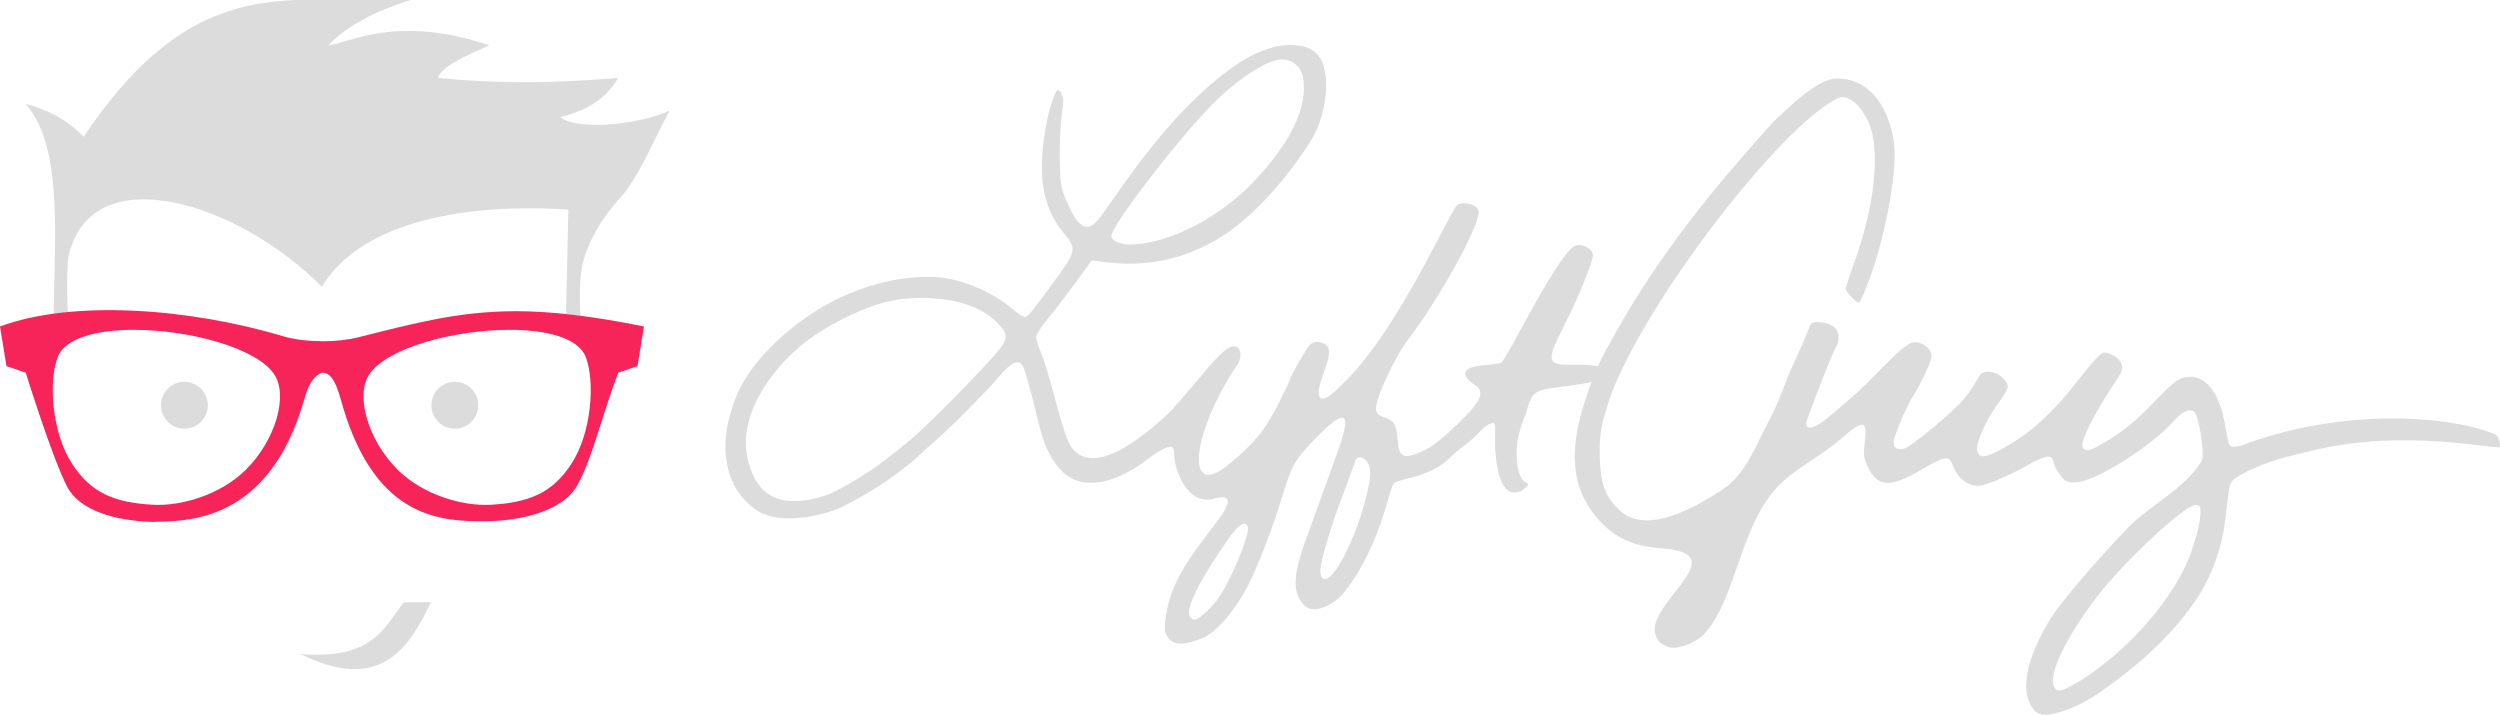
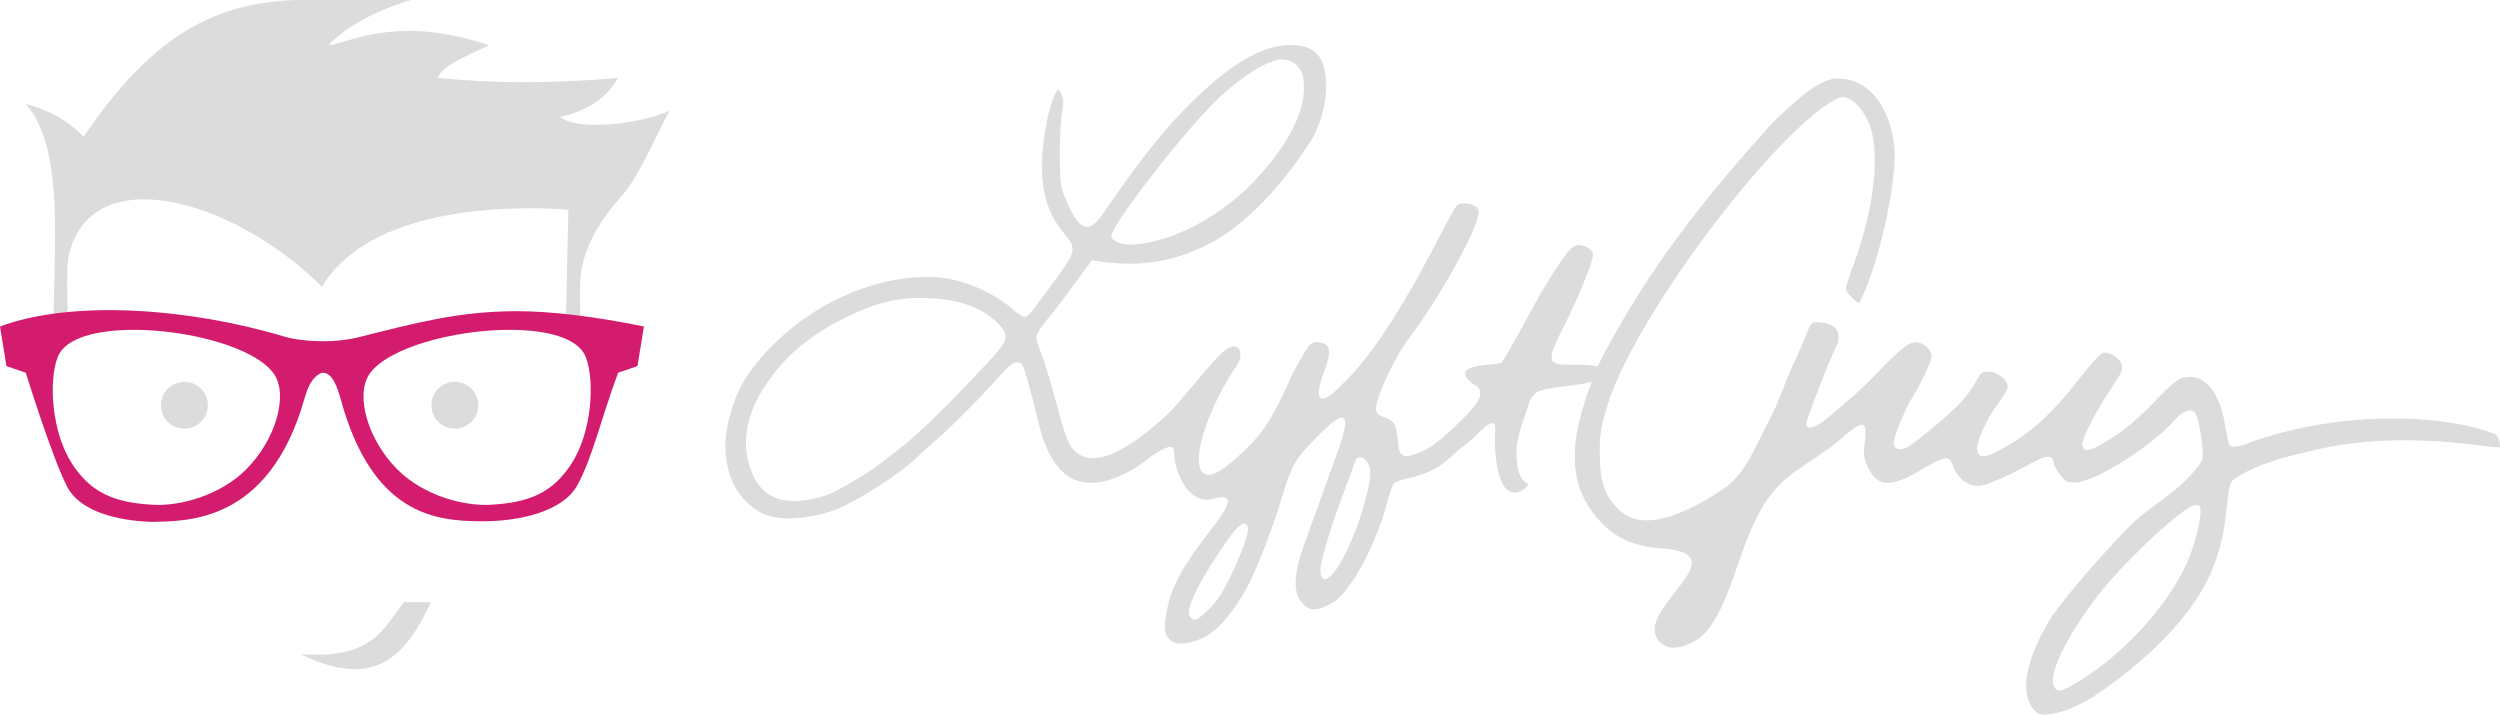
<svg xmlns="http://www.w3.org/2000/svg" id="svg4187" height="60" width="210" version="1.1" viewBox="0 0 210 60">
  <g id="layer1" transform="translate(-.000069189 -992.36)">
    <g id="g4316">
      <path id="path4337-1" d="m170.95 1052.1c-1.436-1.498-0.693-4.434 1.169-7.577 0.899-1.516 4.239-5.359 6.611-7.812 1.948-2.015 4.637-3.135 6.233-5.646 0.238-0.653-0.267-3.856-0.65-4.124-0.405-0.284-1.009-0.014-1.682 0.75-1.928 2.189-6.687 5.173-8.276 5.189-0.736 0.01-0.895-0.071-1.322-0.645-0.267-0.36-0.513-0.842-0.546-1.071-0.093-0.648-0.631-0.588-2.091 0.234-1.653 0.931-3.615 1.764-4.182 1.776-0.97 0.02-1.816-0.669-2.211-1.801-0.268-0.768-0.693-0.697-2.59 0.434-2.617 1.56-3.725 1.494-4.536-0.272-0.293-0.637-0.355-1.006-0.277-1.639 0.265-2.15 0.067-2.309-1.425-1.144-2.176 2.065-4.637 2.933-6.327 5.032-2.805 3.485-3.199 9.457-5.918 12.045-0.645 0.503-1.562 0.932-2.354 0.933-0.312 0-0.537-0.065-0.82-0.22-0.703-0.383-0.926-1.225-0.65-1.964 1.025-2.742 5.929-5.775 0.47-6.152-2.526-0.204-4.062-0.941-5.483-2.631-2.103-2.503-2.365-5.592-0.851-10.064 0.841-2.485 1.269-3.28 2.125-4.809 4.025-7.267 8.533-12.709 13.606-18.34 1.284-1.173 3.651-3.628 5.338-3.628 3.375 0 4.745 3.58 4.839 6.187 0.085 2.393-1.031 8.706-2.959 12.662-0.265 0-1.137-0.907-1.142-1.185-0.006-0.13 0.328-1.152 0.734-2.271 1.724-4.748 2.192-9.478 1.163-11.754-0.411-0.909-1.51-2.514-2.635-1.952-4.773 2.386-15.933 16.811-18.974 24.849-0.848 2.475-1.004 3.339-0.955 5.259 0.058 2.224 0.434 3.263 1.6 4.42 2.204 2.185 6.301-0.083 8.78-1.738 1.936-1.292 2.763-3.759 3.87-5.803 0.761-1.405 1.415-3.409 1.887-4.407 0.472-0.998 1.029-2.268 1.236-2.821 0.363-0.968 0.402-1.005 1.027-0.975 0.983 0.049 1.56 0.43 1.638 1.082 0.037 0.307-0.011 0.67-0.101 0.806-0.322 0.477-2.608 6.316-2.601 6.644 0.012 0.59 0.807 0.352 1.899-0.568 2.104-1.774 2.9-2.491 3.776-3.401 2.166-2.251 2.906-2.869 3.452-2.88 0.766-0.016 1.507 0.679 1.388 1.3-0.106 0.554-0.922 2.263-1.573 3.296-0.609 0.967-1.609 3.374-1.599 3.85 0.008 0.472 0.377 0.655 0.948 0.473 0.585-0.186 4.016-3.043 4.899-4.08 0.397-0.466 0.899-1.188 1.115-1.605 0.341-0.656 0.478-0.758 1.029-0.764 0.699-0.01 1.585 0.697 1.597 1.272 0.006 0.183-0.388 0.856-0.872 1.497-0.884 1.171-1.808 3.229-1.702 3.789 0.139 0.733 0.603 0.734 1.953 0.01 2.496-1.347 4.32-2.991 6.671-6.016 1.114-1.433 1.792-2.151 2.037-2.156 0.542-0.011 1.341 0.51 1.473 0.961 0.13 0.443 0.051 0.655-0.607 1.639-1.678 2.509-2.845 4.815-2.679 5.291 0.168 0.479 0.605 0.402 1.825-0.321 1.602-0.949 2.586-1.751 4.242-3.458 1.768-1.822 2.09-2.049 2.947-2.067 1.425-0.03 2.502 1.406 2.95 3.932 0.126 0.711 0.272 1.45 0.324 1.641 0.127 0.469 0.811 0.328 1.847-0.089 7.445-2.632 15.877-2.422 20.387-0.731 0.39 0.146 0.556 0.563 0.552 1.122-0.005 0.349-8.393-1.752-16.586 0.527-1.961 0.4-3.901 1.084-5.188 1.831-0.896 0.52-0.914 0.555-1.099 2.085-0.047 0.385-0.145 1.196-0.218 1.802-0.25 2.06-1.015 4.376-2.2 6.237-2.064 3.242-5.181 5.948-8.234 8.084-1.771 1.241-3.54 1.907-4.7 1.933-0.355 0.01-0.57-0.097-0.822-0.286zm3.748-2.534c3.781-2.374 7.273-6.199 8.964-9.821 0.646-1.465 1.2-3.531 1.183-4.418-0.008-0.455-0.084-0.547-0.442-0.54-0.919 0.02-6.012 4.764-8.244 7.681-2.709 3.54-4.219 6.775-3.571 7.652 0.308 0.417 0.506 0.365 2.111-0.554zm-76.808-4.098c-0.158-0.474 0.131-2.245 0.521-3.283 0.794-2.111 2.241-3.949 3.607-5.728 1.522-1.982 1.499-2.634-0.1-2.198-2.113 0.575-3.233-2.322-3.279-3.621-0.013-0.611-0.078-0.747-0.351-0.742-0.417 0.01-1.442 0.659-1.938 1.064-1.417 1.157-3.355 1.985-4.643 1.954-2.806 0.074-3.926-2.831-4.43-4.883-0.665-2.791-1.212-4.74-1.401-4.996-0.364-0.493-0.913-0.245-1.829 0.823-1.19 1.389-4.332 4.559-5.461 5.511-0.488 0.411-1.175 1.026-1.525 1.367-1.438 1.396-4.668 3.494-6.777 4.403-1.943 0.747-4.91 1.148-6.474 0.229-1.936-1.137-2.902-3.216-2.875-5.612 0.015-1.262 0.295-2.461 0.871-3.985 0.736-1.947 2.531-4.139 4.952-6.046 3.231-2.545 7.421-4.187 11.487-4.106 2.483 0.049 5.319 1.361 6.909 2.785 0.352 0.315 0.759 0.57 0.904 0.567 0.295-0.01 0.332-0.049 2.112-2.453 2.322-3.136 2.337-3.195 1.142-4.632-1.804-2.171-2.223-5.045-1.368-9.389 0.25-1.267 0.745-2.602 0.932-2.606 0.065-0.001 0.232 0.207 0.283 0.348 0.209 0.579 0.181 0.599 0.017 1.847-0.111 0.852-0.182 2.536-0.157 3.744 0.041 1.947 0.098 2.318 0.509 3.284 1.123 2.64 1.882 2.95 3.071 1.257 0.408-0.582 1.222-1.737 1.808-2.568 1.54-2.184 3.79-5.072 6.078-7.241 2.229-2.113 4.975-4.32 7.729-4.421 1.483-0.031 2.378 0.399 2.817 1.356 0.757 1.647 0.285 4.79-0.933 6.707-1.998 3.144-4.835 6.458-7.855 8.263-3.259 1.886-6.38 2.352-9.83 1.86l-0.697-0.104-1.46 1.996c-0.803 1.098-1.857 2.468-2.342 3.045-0.485 0.577-0.878 1.22-0.874 1.429 0.007 0.208 0.18 0.773 0.39 1.255 0.21 0.482 0.694 2.039 1.075 3.459 1.023 3.82 1.285 4.489 1.956 4.998 1.497 1.135 4.014 0.065 7.594-3.229 0.903-0.831 3.404-4 4.12-4.7 0.429-0.419 0.948-1.026 1.51-1.026 0.562 0 0.665 0.928 0.274 1.503-2.315 3.402-3.755 7.494-3.099 8.857 0.35 0.728 1.192 0.541 2.498-0.554 2.04-1.71 2.943-2.823 4.003-4.929 0.552-1.097 1.002-2.037 1.001-2.091-0.007-0.201 1.303-2.5 1.623-2.856 0.25-0.278 0.482-0.342 0.921-0.254 0.859 0.17 0.946 0.795 0.335 2.395-0.973 2.549-0.376 3.076 1.392 1.232 4.68-4.309 9.221-14.835 9.792-15.182 0.534-0.324 1.764-0.047 1.785 0.576 0.045 1.296-3.368 7.359-5.873 10.658-1.229 1.604-2.869 5.17-2.752 5.985 0.045 0.312 0.247 0.491 0.721 0.635 0.789 0.241 0.994 0.599 1.103 1.93 0.116 1.416 0.448 1.586 1.91 0.981 0.907-0.376 1.642-0.938 3.25-2.486 1.874-1.805 2.208-2.638 1.273-3.179-0.281-0.163-0.595-0.469-0.696-0.681-0.26-0.541 0.269-0.85 1.67-0.975 0.61-0.054 1.189-0.133 1.286-0.175 0.097-0.042 0.83-1.29 1.629-2.774 2.262-4.2 3.73-6.506 4.46-7.002 0.515-0.35 1.603 0.134 1.615 0.719 0.011 0.538-1.268 3.682-2.414 5.933-1.546 3.036-1.481 3.328 0.735 3.281 1.955-0.041 3.28 0.267 3.087 0.716-0.204 0.475-1.338 0.802-3.809 1.102-2.535 0.307-2.708 0.421-3.179 2.105-0.389 1.08-0.809 2.148-0.83 3.273-0.07 3.773 1.8 2.202 0.532 3.335-1.767 0.956-2.153-1.633-2.287-2.865-0.214-1.956 0.215-3.035-0.384-2.728-0.18 0-0.608 0.311-0.951 0.683-0.343 0.372-0.925 0.895-1.293 1.162-0.368 0.268-0.894 0.713-1.169 0.99-0.769 0.776-2.029 1.423-3.348 1.719-0.659 0.148-1.288 0.353-1.397 0.456-0.109 0.103-0.353 0.777-0.54 1.497-0.615 2.358-1.824 5.116-2.954 6.734-0.867 1.242-1.257 1.63-2.024 2.016-1.168 0.587-1.855 0.445-2.424-0.5-0.545-0.906-0.402-2.426 0.447-4.744 0.203-0.553 0.726-2.002 1.162-3.219 0.437-1.217 1.132-3.142 1.546-4.277 1.294-3.549 0.784-3.928-1.764-1.311-1.831 1.879-2.015 2.206-2.935 5.219-0.8 2.62-2.047 5.814-2.877 7.37-1.049 1.966-2.563 3.77-3.779 4.255-1.192 0.476-2.607 0.854-3.063-0.515zm3.339-1.629c0.93-0.839 1.416-1.549 2.238-3.268 0.895-1.871 1.478-3.574 1.349-3.942-0.203-0.581-0.766-0.236-1.636 1.002-2.42 3.444-3.655 5.941-3.225 6.523 0.299 0.405 0.543 0.344 1.274-0.316zm10.945-3.551c0.764-1.023 1.802-3.372 2.343-5.303 0.647-2.309 0.731-3.142 0.378-3.746-0.33-0.564-0.923-0.631-1.066-0.121-0.054 0.193-0.527 1.484-1.051 2.868-1.018 2.689-1.882 5.618-1.867 6.328 0.02 0.938 0.552 0.928 1.264-0.025zm-42.869-6.294c1.03-0.329 3.688-1.911 5.065-3.015 0.338-0.271 1.053-0.831 1.588-1.245 1.288-0.995 4.456-4.128 7.254-7.174 1.479-1.611 1.574-2.007 0.703-2.946-1.245-1.342-3.213-2.089-5.815-2.209-2.168-0.1-3.888 0.215-5.854 1.071-3.398 1.48-5.596 3.103-7.382 5.449-2.233 2.935-2.779 5.773-1.605 8.355 0.961 2.114 2.991 2.689 6.047 1.714zm35.806-26.162c3.32-3.449 4.793-6.509 4.338-9.015-0.154-0.852-0.924-1.482-1.789-1.465-1.262 0.025-3.869 1.742-5.989 3.944-3.138 3.259-8.443 10.224-8.315 10.916 0.093 0.504 1.072 0.712 1.676 0.689 3.76-0.143 7.809-2.754 10.078-5.068z" fill="#dcdcdc" />
      <path id="path4313-1" d="m2.163 1001.1c3.348 3.775 2.301 12.149 2.331 19.24h1.277s-0.317-5.291 0.035-6.675c2.064-8.1 14.2-4.303 21.236 2.785 4.021-6.716 15.65-6.857 20.699-6.474l-0.235 10.653h1.38s-0.456-4.265 0.1-6.282c0.549-1.99 1.613-3.688 3.086-5.35 1.578-1.696 2.853-4.927 4.177-7.349-2.427 1.141-7.67 1.742-9.195 0.548 2.158-0.541 3.78-1.41 4.868-3.289-5.403 0.454-10.075 0.501-15.144 0 0.376-1.015 2.218-1.787 4.327-2.741-7.92-2.655-11.881-0.128-13.522 0 1.458-1.556 3.924-2.909 7.031-3.837-2.924 0.066-5.52 0-8.216 0-6.674 0-12.623 1.474-19.368 11.513-1.612-1.637-3.523-2.441-4.868-2.741z" fill-rule="evenodd" fill="#dcdcdc" />
-       <path id="path4327-8" d="m43.337 1018.5c-4.822 0.01-8.441 0.992-13.236 2.192-0.861 0.216-1.971 0.339-2.966 0.334-1.111-0.01-2.35-0.121-3.31-0.409-8.021-2.405-17.806-3.076-23.824-0.832l0.541 3.328 1.623 0.555s2.191 7.081 3.471 9.57c1.033 2.01 4.028 2.867 7.161 2.962 2.812-0.086 9.787 0.186 12.781-10.364 0.247-0.85 0.597-1.825 1.467-2.169 0.604-0.023 1.102 0.492 1.574 2.22 2.651 9.716 7.978 10.207 11.597 10.262 3.401 0.052 7.077-0.822 8.288-3.042 1.278-2.341 1.933-5.434 3.421-9.44l1.623-0.555 0.541-3.328c-4.272-0.87-7.857-1.288-10.75-1.285zm-32.05 1.566c4.571 0.01 10.118 1.47 11.696 3.661 1.285 1.783 0.175 5.6-2.33 8.088-2.166 2.151-5.491 3.07-7.782 2.946-3.298-0.177-5.227-1.012-6.81-3.434-1.726-2.641-2.001-6.979-1.201-9 0.63-1.59 3.3-2.266 6.428-2.261zm31.479 0c3.127-0.01 5.798 0.671 6.428 2.261 0.801 2.021 0.526 6.359-1.201 9-1.583 2.422-3.513 3.257-6.81 3.434-2.291 0.123-5.616-0.795-7.782-2.946-2.505-2.488-3.614-6.305-2.329-8.088 1.578-2.191 7.125-3.653 11.695-3.661z" fill-rule="evenodd" fill="#F62459" />
+       <path id="path4327-8" d="m43.337 1018.5c-4.822 0.01-8.441 0.992-13.236 2.192-0.861 0.216-1.971 0.339-2.966 0.334-1.111-0.01-2.35-0.121-3.31-0.409-8.021-2.405-17.806-3.076-23.824-0.832l0.541 3.328 1.623 0.555s2.191 7.081 3.471 9.57c1.033 2.01 4.028 2.867 7.161 2.962 2.812-0.086 9.787 0.186 12.781-10.364 0.247-0.85 0.597-1.825 1.467-2.169 0.604-0.023 1.102 0.492 1.574 2.22 2.651 9.716 7.978 10.207 11.597 10.262 3.401 0.052 7.077-0.822 8.288-3.042 1.278-2.341 1.933-5.434 3.421-9.44l1.623-0.555 0.541-3.328c-4.272-0.87-7.857-1.288-10.75-1.285zm-32.05 1.566c4.571 0.01 10.118 1.47 11.696 3.661 1.285 1.783 0.175 5.6-2.33 8.088-2.166 2.151-5.491 3.07-7.782 2.946-3.298-0.177-5.227-1.012-6.81-3.434-1.726-2.641-2.001-6.979-1.201-9 0.63-1.59 3.3-2.266 6.428-2.261zm31.479 0c3.127-0.01 5.798 0.671 6.428 2.261 0.801 2.021 0.526 6.359-1.201 9-1.583 2.422-3.513 3.257-6.81 3.434-2.291 0.123-5.616-0.795-7.782-2.946-2.505-2.488-3.614-6.305-2.329-8.088 1.578-2.191 7.125-3.653 11.695-3.661z" fill-rule="evenodd" fill="#d41c6e" />
      <g fill="#dcdcdc">
        <path id="path4329-7" d="m25.229 1047.3c6.114 0.475 6.976-2.167 8.703-4.357h2.266c-2.001 4.249-4.494 7.53-10.969 4.357z" fill-rule="evenodd" />
        <ellipse id="circle4333-3" cy="1026.4" rx="1.969" ry="1.969" cx="15.491" />
        <ellipse id="ellipse4230-7" rx="1.969" cy="1026.4" ry="1.969" cx="38.207" />
      </g>
    </g>
  </g>
</svg>
